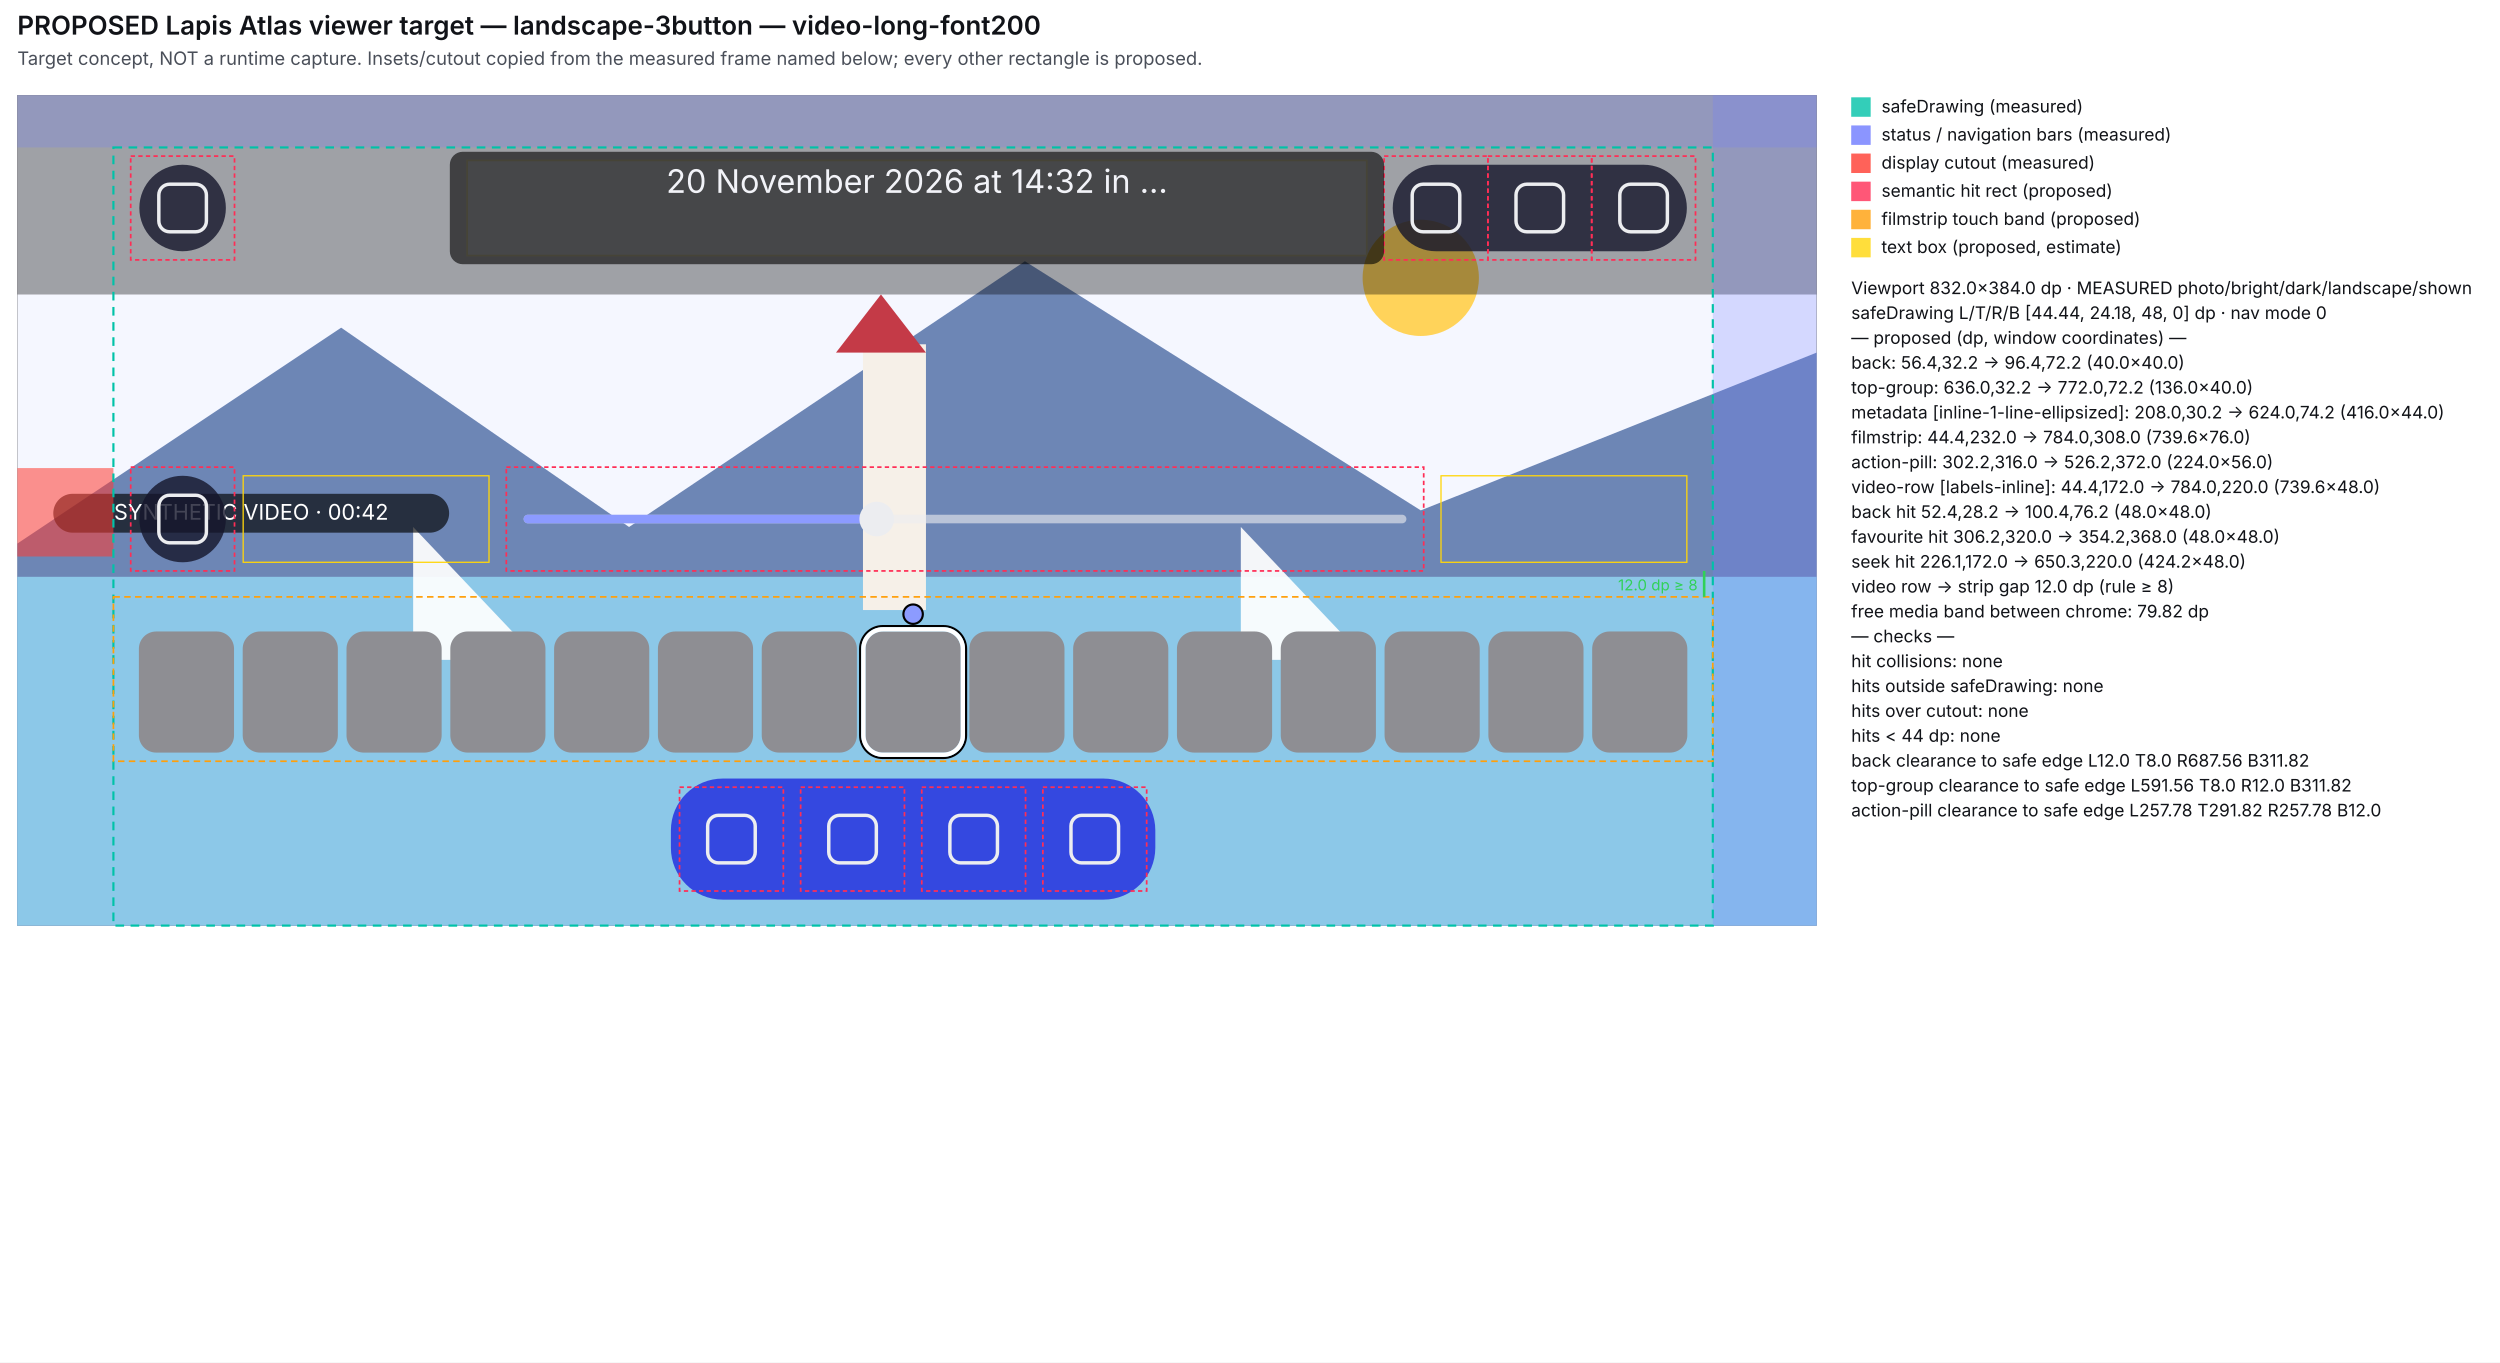
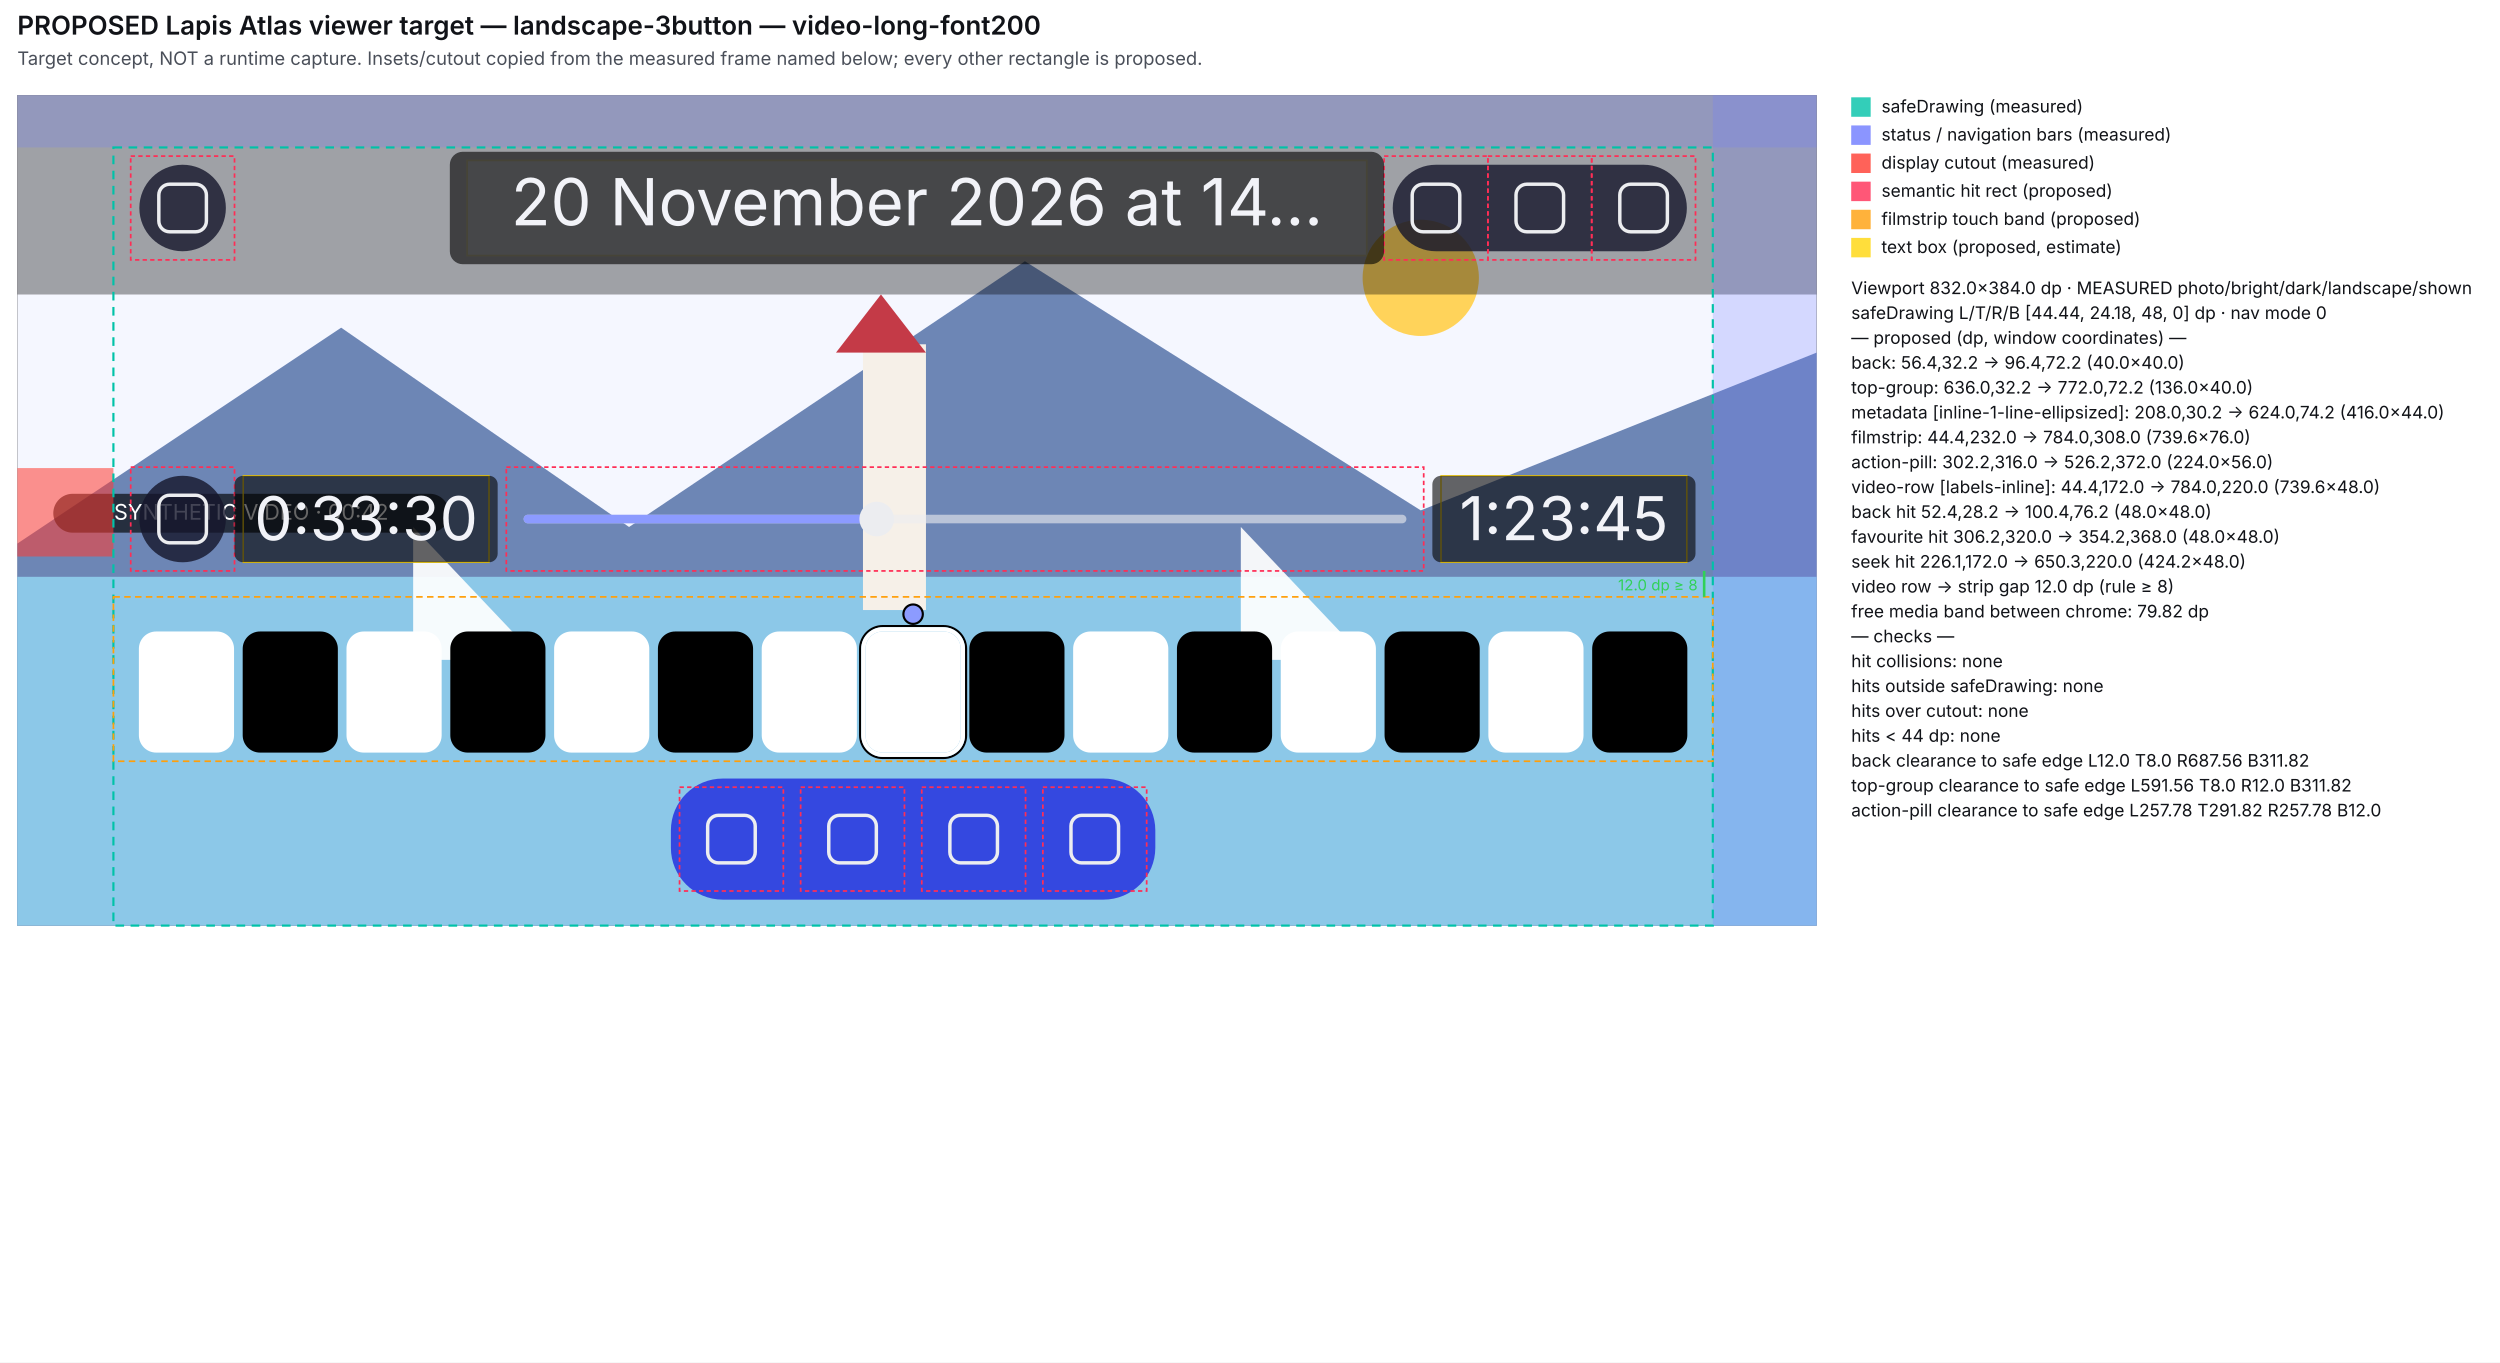
<svg xmlns="http://www.w3.org/2000/svg" viewBox="0 0 1156.0 630.0" font-family="Inter, Arial, sans-serif" font-size="8">
  <rect width="1156.0" height="630.0" fill="#FFFFFF" />
  <text x="8" y="16" font-size="12" font-weight="600" fill="#111318">PROPOSED Lapis Atlas viewer target — landscape-3button — video-long-font200</text>
  <text x="8" y="30" font-size="8.5" fill="#4A4F59">Target concept, NOT a runtime capture. Insets/cutout copied from the measured frame named below; every other rectangle is proposed.</text>
  <g transform="translate(8,44)">
    <rect width="832.0" height="384.0" fill="#000000" />
    <rect width="832.0" height="384.0" fill="#F5F7FF" />
    <path d="M0 207.36 L149.76 107.52 L282.88 199.68 L465.92 76.8 L648.96 192.0 L832.0 119.04 V384.0 H0 Z" fill="#6D86B5" />
    <rect y="222.72" width="832.0" height="161.28" fill="#8CC8E8" />
    <circle cx="648.96" cy="84.48" r="26.88" fill="#FFD35A" />
    <rect x="391.04" y="115.2" width="29.12" height="122.88" fill="#F6F0E8" />
    <path d="M378.56 119.04 L420.16 119.04 L399.36 92.16 Z" fill="#C43A47" />
    <path d="M183.04 261.12 l0 -61.44 l58.24 61.44 Z" fill="#FFF" opacity=".92" />
    <path d="M565.76 261.12 l0 -61.44 l58.24 61.44 Z" fill="#FFF" opacity=".92" />
    <rect x="16.64" y="184.32" width="183.04" height="18" rx="9" fill="#000" opacity=".65" />
    <text x="108.16" y="196.32" text-anchor="middle" font-size="10" fill="#FFF">SYNTHETIC VIDEO · 00:42</text>
    <rect x="0" y="0" width="832.0" height="92.18" fill="#000" opacity="0.35" />
    <rect x="0" y="0" width="832.0" height="24.18" fill="#6E7BFF" opacity="0.25" />
    <rect x="784.0" y="0" width="48" height="384.0" fill="#6E7BFF" opacity="0.25" />
    <rect x="0.0" y="172.44" width="44.44" height="40.89" fill="#FF3B30" opacity="0.55" />
    <rect x="44.44" y="24.18" width="739.56" height="359.82" fill="none" stroke="#00C2A8" stroke-width="1" stroke-dasharray="4 3" />
    <rect x="56.44" y="32.18" width="40.0" height="40.0" rx="20.0" fill="#14152A" opacity="0.8" />
    <rect x="65.44" y="41.18" width="22.0" height="22.0" rx="5" fill="none" stroke="#ECEDF0" stroke-width="1.6" />
    <rect x="52.44" y="28.18" width="48.0" height="48.0" fill="none" stroke="#FF2D55" stroke-width="0.8" stroke-dasharray="2 1.5" />
    <rect x="636.0" y="32.18" width="136.0" height="40.0" rx="20.0" fill="#14152A" opacity="0.8" />
    <rect x="645.0" y="41.18" width="22.0" height="22.0" rx="5" fill="none" stroke="#ECEDF0" stroke-width="1.6" />
    <rect x="632.0" y="28.18" width="48.0" height="48.0" fill="none" stroke="#FF2D55" stroke-width="0.8" stroke-dasharray="2 1.5" />
    <rect x="693.0" y="41.18" width="22.0" height="22.0" rx="5" fill="none" stroke="#ECEDF0" stroke-width="1.6" />
    <rect x="680.0" y="28.18" width="48.0" height="48.0" fill="none" stroke="#FF2D55" stroke-width="0.8" stroke-dasharray="2 1.5" />
    <rect x="741.0" y="41.18" width="22.0" height="22.0" rx="5" fill="none" stroke="#ECEDF0" stroke-width="1.6" />
    <rect x="728.0" y="28.18" width="48.0" height="48.0" fill="none" stroke="#FF2D55" stroke-width="0.8" stroke-dasharray="2 1.5" />
    <rect x="208.0" y="30.18" width="416.0" height="44.0" fill="#FFFFFF" opacity="0.18" stroke="#FFD60A" stroke-width="0.8" />
    <rect x="200.0" y="26.18" width="432.0" height="52.0" rx="6" fill="#000" opacity="0.6" />
-     <text x="416.0" y="45.18" text-anchor="middle" fill="#F2F3F8" font-size="15.0">20 November 2026 at 14:32 in …</text>
+     <text x="416.0" y="60.18" text-anchor="middle" fill="#F2F3F8" font-size="30.0">20 November 2026 at 14…</text>
    <rect x="44.44" y="232.0" width="739.56" height="76.0" fill="none" stroke="#FF9F0A" stroke-width="0.8" stroke-dasharray="3 2" />
-     <rect x="392.22" y="248.0" width="44.0" height="56.0" rx="8.0" fill="#8E8E93" />
+     <rect x="392.22" y="248.0" width="44.0" height="56.0" rx="8.0" fill="#FFFFFF" />
    <rect x="389.72" y="245.5" width="49.0" height="61.0" rx="10.5" fill="none" stroke="#000" stroke-width="1.0" />
    <rect x="391.22" y="247.0" width="46.0" height="58.0" rx="9.0" fill="none" stroke="#FFF" stroke-width="2.0" />
    <circle cx="414.22" cy="240.0" r="5.0" fill="#000" />
    <circle cx="414.22" cy="240.0" r="4.0" fill="#8C9BFF" />
-     <rect x="440.22" y="248.0" width="44.0" height="56.0" rx="8.0" fill="#8E8E93" />
-     <rect x="488.22" y="248.0" width="44.0" height="56.0" rx="8.0" fill="#8E8E93" />
-     <rect x="536.22" y="248.0" width="44.0" height="56.0" rx="8.0" fill="#8E8E93" />
-     <rect x="584.22" y="248.0" width="44.0" height="56.0" rx="8.0" fill="#8E8E93" />
-     <rect x="632.22" y="248.0" width="44.0" height="56.0" rx="8.0" fill="#8E8E93" />
-     <rect x="680.22" y="248.0" width="44.0" height="56.0" rx="8.0" fill="#8E8E93" />
-     <rect x="728.22" y="248.0" width="44.0" height="56.0" rx="8.0" fill="#8E8E93" />
-     <rect x="344.22" y="248.0" width="44.0" height="56.0" rx="8.0" fill="#8E8E93" />
-     <rect x="296.22" y="248.0" width="44.0" height="56.0" rx="8.0" fill="#8E8E93" />
-     <rect x="248.22" y="248.0" width="44.0" height="56.0" rx="8.0" fill="#8E8E93" />
-     <rect x="200.22" y="248.0" width="44.0" height="56.0" rx="8.0" fill="#8E8E93" />
-     <rect x="152.22" y="248.0" width="44.0" height="56.0" rx="8.0" fill="#8E8E93" />
-     <rect x="104.22" y="248.0" width="44.0" height="56.0" rx="8.0" fill="#8E8E93" />
-     <rect x="56.22" y="248.0" width="44.0" height="56.0" rx="8.0" fill="#8E8E93" />
+     <rect x="440.22" y="248.0" width="44.0" height="56.0" rx="8.0" fill="#000000" />
+     <rect x="488.22" y="248.0" width="44.0" height="56.0" rx="8.0" fill="#FFFFFF" />
+     <rect x="536.22" y="248.0" width="44.0" height="56.0" rx="8.0" fill="#000000" />
+     <rect x="584.22" y="248.0" width="44.0" height="56.0" rx="8.0" fill="#FFFFFF" />
+     <rect x="632.22" y="248.0" width="44.0" height="56.0" rx="8.0" fill="#000000" />
+     <rect x="680.22" y="248.0" width="44.0" height="56.0" rx="8.0" fill="#FFFFFF" />
+     <rect x="728.22" y="248.0" width="44.0" height="56.0" rx="8.0" fill="#000000" />
+     <rect x="344.22" y="248.0" width="44.0" height="56.0" rx="8.0" fill="#FFFFFF" />
+     <rect x="296.22" y="248.0" width="44.0" height="56.0" rx="8.0" fill="#000000" />
+     <rect x="248.22" y="248.0" width="44.0" height="56.0" rx="8.0" fill="#FFFFFF" />
+     <rect x="200.22" y="248.0" width="44.0" height="56.0" rx="8.0" fill="#000000" />
+     <rect x="152.22" y="248.0" width="44.0" height="56.0" rx="8.0" fill="#FFFFFF" />
+     <rect x="104.22" y="248.0" width="44.0" height="56.0" rx="8.0" fill="#000000" />
+     <rect x="56.22" y="248.0" width="44.0" height="56.0" rx="8.0" fill="#FFFFFF" />
    <rect x="302.22" y="316.0" width="224.0" height="56.0" rx="24.0" fill="#3448E0" />
    <rect x="319.22" y="333.0" width="22.0" height="22.0" rx="5" fill="none" stroke="#ECEDF0" stroke-width="1.6" />
    <rect x="306.22" y="320.0" width="48.0" height="48.0" fill="none" stroke="#FF2D55" stroke-width="0.8" stroke-dasharray="2 1.5" />
    <rect x="375.22" y="333.0" width="22.0" height="22.0" rx="5" fill="none" stroke="#ECEDF0" stroke-width="1.6" />
    <rect x="362.22" y="320.0" width="48.0" height="48.0" fill="none" stroke="#FF2D55" stroke-width="0.8" stroke-dasharray="2 1.5" />
    <rect x="431.22" y="333.0" width="22.0" height="22.0" rx="5" fill="none" stroke="#ECEDF0" stroke-width="1.6" />
    <rect x="418.22" y="320.0" width="48.0" height="48.0" fill="none" stroke="#FF2D55" stroke-width="0.8" stroke-dasharray="2 1.5" />
    <rect x="487.22" y="333.0" width="22.0" height="22.0" rx="5" fill="none" stroke="#ECEDF0" stroke-width="1.6" />
    <rect x="474.22" y="320.0" width="48.0" height="48.0" fill="none" stroke="#FF2D55" stroke-width="0.8" stroke-dasharray="2 1.5" />
    <rect x="56.44" y="176.0" width="40.0" height="40.0" rx="20.0" fill="#14152A" opacity="0.8" />
    <rect x="65.44" y="185.0" width="22.0" height="22.0" rx="5" fill="none" stroke="#ECEDF0" stroke-width="1.6" />
    <rect x="52.44" y="172.0" width="48.0" height="48.0" fill="none" stroke="#FF2D55" stroke-width="0.8" stroke-dasharray="2 1.5" />
    <rect x="234.12" y="194.0" width="408.2" height="4" rx="2" fill="#ECEDF0" opacity="0.6" />
    <rect x="234.12" y="194.0" width="163.28" height="4" rx="2" fill="#8C9BFF" />
    <circle cx="397.4" cy="196.0" r="8" fill="#ECEDF0" />
    <rect x="226.12" y="172.0" width="424.2" height="48.0" fill="none" stroke="#FF2D55" stroke-width="0.8" stroke-dasharray="2 1.5" />
    <rect x="104.44" y="176.0" width="113.68" height="40.0" fill="none" stroke="#FFD60A" stroke-width="0.6" />
+     <rect x="100.44" y="176.0" width="121.68" height="40.0" rx="4" fill="#000" opacity="0.6" />
+     <text x="161.28" y="205.8" text-anchor="middle" fill="#F2F3F8" font-size="28.0">0:33:30</text>
    <rect x="658.32" y="176.0" width="113.68" height="40.0" fill="none" stroke="#FFD60A" stroke-width="0.6" />
+     <rect x="654.32" y="176.0" width="121.68" height="40.0" rx="4" fill="#000" opacity="0.6" />
+     <text x="715.16" y="205.8" text-anchor="middle" fill="#F2F3F8" font-size="28.0">1:23:45</text>
    <line x1="780.0" y1="220.0" x2="780.0" y2="232.0" stroke="#30D158" stroke-width="1.2" />
    <text x="777.0" y="229.0" text-anchor="end" fill="#30D158" font-size="7">12.0 dp ≥ 8</text>
  </g>
  <defs>
    <pattern id="hatch" width="6" height="6" patternUnits="userSpaceOnUse" patternTransform="rotate(45)">
      <line x1="0" y1="0" x2="0" y2="6" stroke="#FF9F0A" stroke-width="2" />
    </pattern>
  </defs>
  <g font-size="8" fill="#111318">
    <rect x="856.0" y="45" width="9" height="9" fill="#00C2A8" opacity="0.8" />
    <text x="870.0" y="52">safeDrawing (measured)</text>
    <rect x="856.0" y="58" width="9" height="9" fill="#6E7BFF" opacity="0.8" />
    <text x="870.0" y="65">status / navigation bars (measured)</text>
    <rect x="856.0" y="71" width="9" height="9" fill="#FF3B30" opacity="0.8" />
    <text x="870.0" y="78">display cutout (measured)</text>
    <rect x="856.0" y="84" width="9" height="9" fill="#FF2D55" opacity="0.8" />
    <text x="870.0" y="91">semantic hit rect (proposed)</text>
    <rect x="856.0" y="97" width="9" height="9" fill="#FF9F0A" opacity="0.8" />
    <text x="870.0" y="104">filmstrip touch band (proposed)</text>
    <rect x="856.0" y="110" width="9" height="9" fill="#FFD60A" opacity="0.8" />
    <text x="870.0" y="117">text box (proposed, estimate)</text>
    <text x="856.0" y="136">Viewport 832.0×384.0 dp · MEASURED photo/bright/dark/landscape/shown</text>
    <text x="856.0" y="147.5">safeDrawing L/T/R/B [44.44, 24.18, 48, 0] dp · nav mode 0</text>
    <text x="856.0" y="159.0">— proposed (dp, window coordinates) —</text>
    <text x="856.0" y="170.5">back: 56.4,32.2 → 96.4,72.2 (40.0×40.0)</text>
    <text x="856.0" y="182.0">top-group: 636.0,32.2 → 772.0,72.2 (136.0×40.0)</text>
    <text x="856.0" y="193.5">metadata [inline-1-line-ellipsized]: 208.0,30.2 → 624.0,74.2 (416.0×44.0)</text>
    <text x="856.0" y="205.0">filmstrip: 44.4,232.0 → 784.0,308.0 (739.6×76.0)</text>
    <text x="856.0" y="216.5">action-pill: 302.2,316.0 → 526.2,372.0 (224.0×56.0)</text>
    <text x="856.0" y="228.0">video-row [labels-inline]: 44.4,172.0 → 784.0,220.0 (739.6×48.0)</text>
    <text x="856.0" y="239.5">back hit 52.4,28.2 → 100.4,76.2 (48.0×48.0)</text>
    <text x="856.0" y="251.0">favourite hit 306.2,320.0 → 354.2,368.0 (48.0×48.0)</text>
    <text x="856.0" y="262.5">seek hit 226.1,172.0 → 650.3,220.0 (424.2×48.0)</text>
    <text x="856.0" y="274.0">video row → strip gap 12.0 dp (rule ≥ 8)</text>
    <text x="856.0" y="285.5">free media band between chrome: 79.82 dp</text>
    <text x="856.0" y="297.0">— checks —</text>
    <text x="856.0" y="308.5">hit collisions: none</text>
    <text x="856.0" y="320.0">hits outside safeDrawing: none</text>
    <text x="856.0" y="331.5">hits over cutout: none</text>
    <text x="856.0" y="343.0">hits &lt; 44 dp: none</text>
    <text x="856.0" y="354.5">back clearance to safe edge L12.0 T8.0 R687.56 B311.82</text>
    <text x="856.0" y="366.0">top-group clearance to safe edge L591.56 T8.0 R12.0 B311.82</text>
    <text x="856.0" y="377.5">action-pill clearance to safe edge L257.78 T291.82 R257.78 B12.0</text>
  </g>
</svg>
